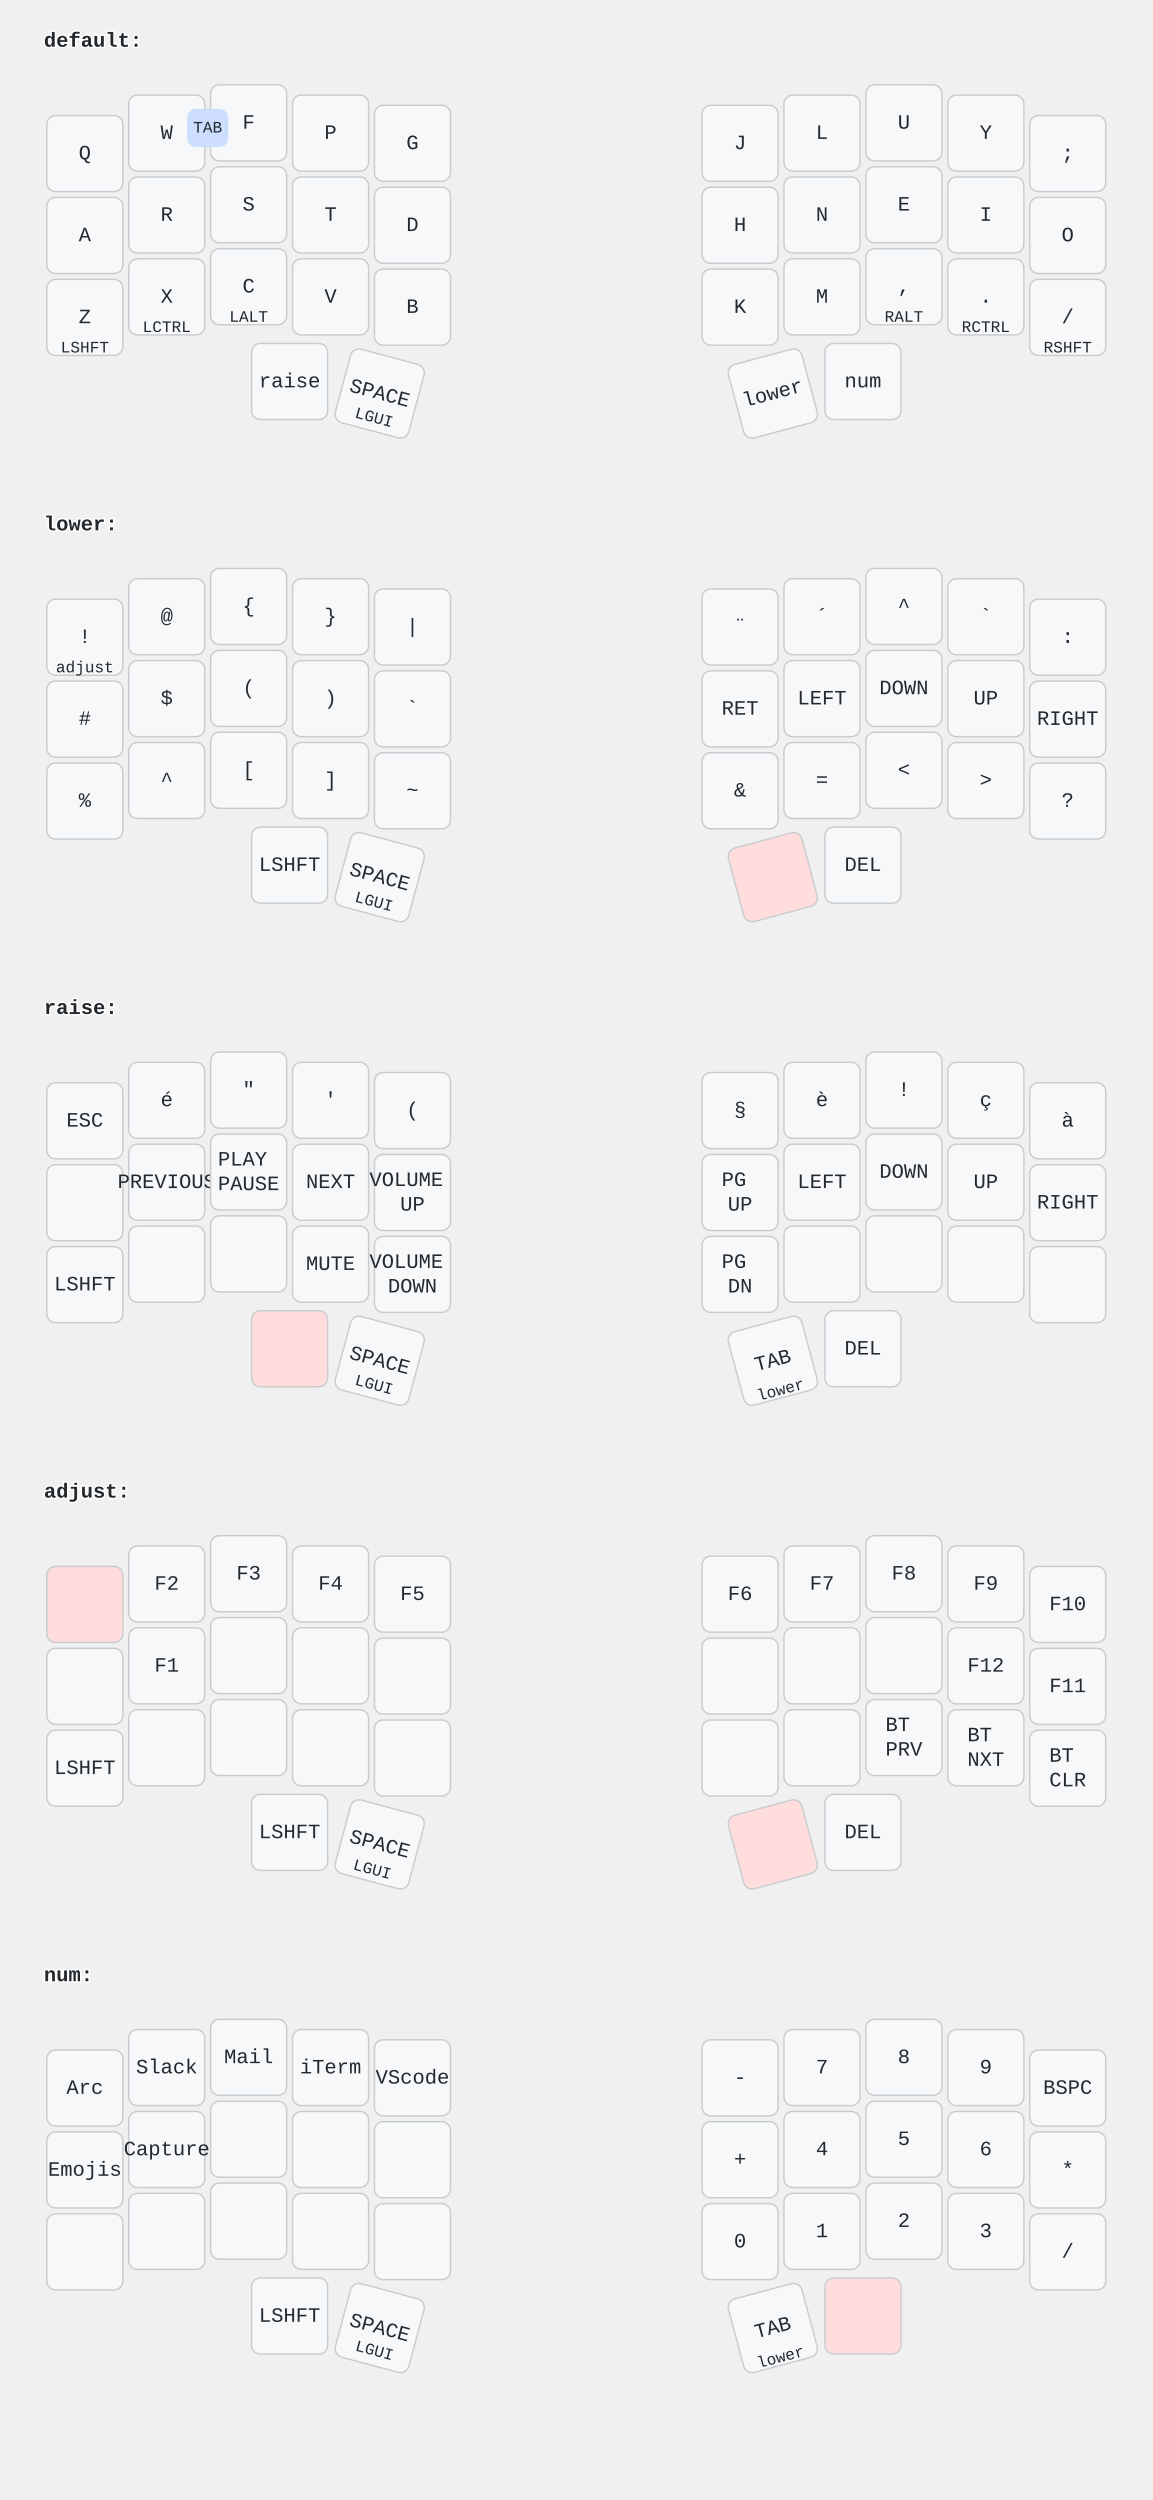
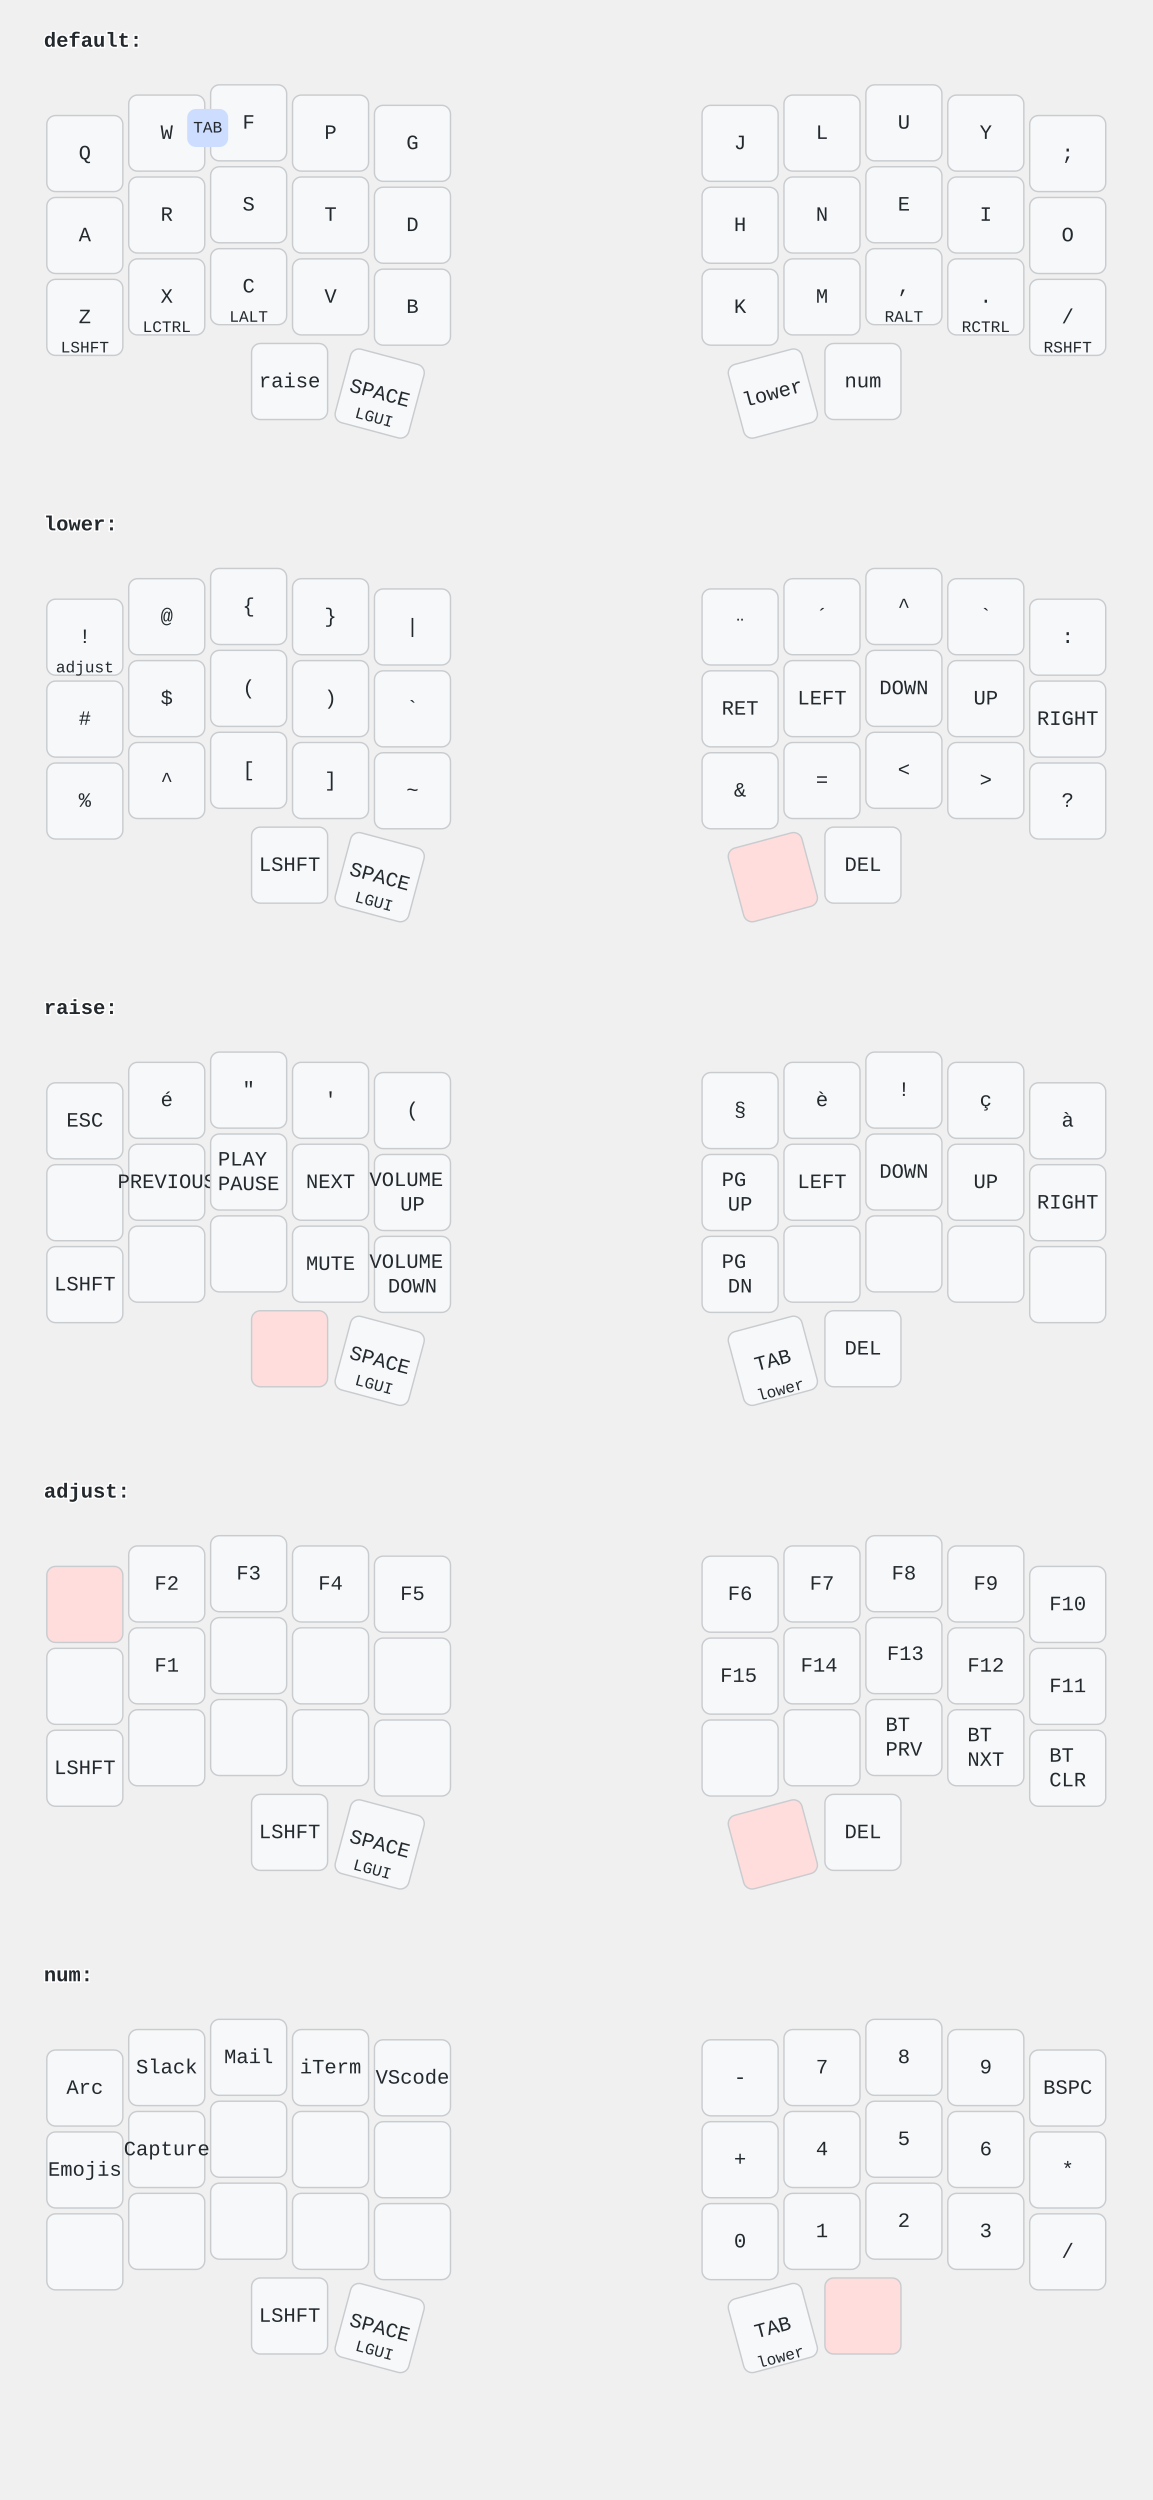
<svg xmlns="http://www.w3.org/2000/svg" width="788.0" height="1709.265" viewBox="0 0 788.0 1709.265" class="keymap">
  <defs>/* start glyphs */
</defs>/* end glyphs */
<style>/* inherit to force styles through use tags*/
svg path {
    fill: inherit;
}
/* font and background color specifications */
svg.keymap {
    font-family: SFMono-Regular,Consolas,Liberation Mono,Menlo,monospace;
    font-size: 14px;
    font-kerning: normal;
    text-rendering: optimizeLegibility;
    fill: #24292e;
}

/* default key styling */
rect.key {
    fill: #f6f8fa;
    stroke: #c9cccf;
    stroke-width: 1;
}

/* color accent for combo boxes */
rect.combo {
    fill: #cdf;
}

/* color accent for held keys */
rect.held, rect.combo.held {
    fill: #fdd;
}

/* color accent for ghost (optional) keys */
rect.ghost, rect.combo.ghost {
    fill: #ddd;
}

text {
    text-anchor: middle;
    dominant-baseline: middle;
}

/* styling for layer labels */
text.label {
    font-weight: bold;
    text-anchor: start;
    stroke: white;
    stroke-width: 2;
    paint-order: stroke;
}

/* styling for combo tap, and key hold/shifted label text */
text.combo, text.hold, text.shifted {
    font-size: 11px;
}

text.hold {
    text-anchor: middle;
    dominant-baseline: auto;
}

text.shifted {
    text-anchor: middle;
    dominant-baseline: hanging;
}

/* styling for hold/shifted label text in combo box */
text.combo.hold, text.combo.shifted {
    font-size: 8px;
}

/* styling for combo dendrons */
path.combo {
    stroke-width: 1;
    stroke: gray;
    fill: none;
}

/* Start Tabler Icons Cleanup */
/* cannot use height/width with glyphs */
.icon-tabler &gt; path {
    fill: inherit;
    stroke: inherit;
}
/* hide tabler's default box */
.icon-tabler &gt; path[stroke="none"][fill="none"] {
    visibility: collapse;
}
/* End Tabler Icons Cleanup */
</style>
  <g class="layer-default">
    <text x="30.0" y="28.0" class="label">default:</text>
    <rect rx="6.0" ry="6.0" x="32.0" y="79.0" width="52.0" height="52.0" class="key" />
    <text x="58.0" y="105.0" class="tap">Q</text>
    <rect rx="6.0" ry="6.0" x="88.0" y="65.0" width="52.0" height="52.0" class="key" />
    <text x="114.0" y="91.0" class="tap">W</text>
    <rect rx="6.0" ry="6.0" x="144.0" y="58.0" width="52.0" height="52.0" class="key" />
    <text x="170.0" y="84.0" class="tap">F</text>
    <rect rx="6.0" ry="6.0" x="200.0" y="65.0" width="52.0" height="52.0" class="key" />
    <text x="226.0" y="91.0" class="tap">P</text>
    <rect rx="6.0" ry="6.0" x="256.0" y="72.0" width="52.0" height="52.0" class="key" />
    <text x="282.0" y="98.0" class="tap">G</text>
    <rect rx="6.0" ry="6.0" x="480.0" y="72.0" width="52.0" height="52.0" class="key" />
    <text x="506.0" y="98.0" class="tap">J</text>
    <rect rx="6.0" ry="6.0" x="536.0" y="65.0" width="52.0" height="52.0" class="key" />
    <text x="562.0" y="91.0" class="tap">L</text>
    <rect rx="6.0" ry="6.0" x="592.0" y="58.0" width="52.0" height="52.0" class="key" />
    <text x="618.0" y="84.0" class="tap">U</text>
    <rect rx="6.0" ry="6.0" x="648.0" y="65.0" width="52.0" height="52.0" class="key" />
    <text x="674.0" y="91.0" class="tap">Y</text>
    <rect rx="6.0" ry="6.0" x="704.0" y="79.0" width="52.0" height="52.0" class="key" />
    <text x="730.0" y="105.0" class="tap">;</text>
    <rect rx="6.0" ry="6.0" x="32.0" y="135.0" width="52.0" height="52.0" class="key" />
    <text x="58.0" y="161.0" class="tap">A</text>
    <rect rx="6.0" ry="6.0" x="88.0" y="121.0" width="52.0" height="52.0" class="key" />
    <text x="114.0" y="147.0" class="tap">R</text>
    <rect rx="6.0" ry="6.0" x="144.0" y="114.0" width="52.0" height="52.0" class="key" />
    <text x="170.0" y="140.0" class="tap">S</text>
    <rect rx="6.0" ry="6.0" x="200.0" y="121.0" width="52.0" height="52.0" class="key" />
    <text x="226.0" y="147.0" class="tap">T</text>
    <rect rx="6.0" ry="6.0" x="256.0" y="128.0" width="52.0" height="52.0" class="key" />
    <text x="282.0" y="154.0" class="tap">D</text>
    <rect rx="6.0" ry="6.0" x="480.0" y="128.0" width="52.0" height="52.0" class="key" />
    <text x="506.0" y="154.0" class="tap">H</text>
    <rect rx="6.0" ry="6.0" x="536.0" y="121.0" width="52.0" height="52.0" class="key" />
    <text x="562.0" y="147.0" class="tap">N</text>
    <rect rx="6.0" ry="6.0" x="592.0" y="114.0" width="52.0" height="52.0" class="key" />
    <text x="618.0" y="140.0" class="tap">E</text>
    <rect rx="6.0" ry="6.0" x="648.0" y="121.0" width="52.0" height="52.0" class="key" />
    <text x="674.0" y="147.0" class="tap">I</text>
    <rect rx="6.0" ry="6.0" x="704.0" y="135.0" width="52.0" height="52.0" class="key" />
    <text x="730.0" y="161.0" class="tap">O</text>
    <rect rx="6.0" ry="6.0" x="32.0" y="191.0" width="52.0" height="52.0" class="key" />
    <text x="58.0" y="217.0" class="tap">Z</text>
    <text x="58.0" y="241.0" class="hold">LSHFT</text>
    <rect rx="6.0" ry="6.0" x="88.0" y="177.0" width="52.0" height="52.0" class="key" />
    <text x="114.0" y="203.0" class="tap">X</text>
    <text x="114.0" y="227.0" class="hold">LCTRL</text>
    <rect rx="6.0" ry="6.0" x="144.0" y="170.0" width="52.0" height="52.0" class="key" />
    <text x="170.0" y="196.0" class="tap">C</text>
    <text x="170.0" y="220.0" class="hold">LALT</text>
    <rect rx="6.0" ry="6.0" x="200.0" y="177.0" width="52.0" height="52.0" class="key" />
    <text x="226.0" y="203.0" class="tap">V</text>
    <rect rx="6.0" ry="6.0" x="256.0" y="184.0" width="52.0" height="52.0" class="key" />
    <text x="282.0" y="210.0" class="tap">B</text>
    <rect rx="6.0" ry="6.0" x="480.0" y="184.0" width="52.0" height="52.0" class="key" />
    <text x="506.0" y="210.0" class="tap">K</text>
    <rect rx="6.0" ry="6.0" x="536.0" y="177.0" width="52.0" height="52.0" class="key" />
    <text x="562.0" y="203.0" class="tap">M</text>
    <rect rx="6.0" ry="6.0" x="592.0" y="170.0" width="52.0" height="52.0" class="key" />
    <text x="618.0" y="196.0" class="tap">,</text>
    <text x="618.0" y="220.0" class="hold">RALT</text>
    <rect rx="6.0" ry="6.0" x="648.0" y="177.0" width="52.0" height="52.0" class="key" />
    <text x="674.0" y="203.0" class="tap">.</text>
    <text x="674.0" y="227.0" class="hold">RCTRL</text>
    <rect rx="6.0" ry="6.0" x="704.0" y="191.0" width="52.0" height="52.0" class="key" />
    <text x="730.0" y="217.0" class="tap">/</text>
    <text x="730.0" y="241.0" class="hold">RSHFT</text>
    <rect rx="6.0" ry="6.0" x="172.0" y="234.848" width="52.0" height="52.0" class="key" />
    <text x="198.0" y="260.848" class="tap">raise</text>
    <g transform="rotate(15.0, 259.6, 269.08)">
      <rect rx="6.0" ry="6.0" x="233.6" y="243.08" width="52.0" height="52.0" class="key" />
      <text x="260.12" y="289.28" class="hold">LGUI</text>
      <text x="259.6" y="269.08" class="tap">SPACE</text>
    </g>
    <g transform="rotate(-15.0, 528.4, 269.08)">
      <rect rx="6.0" ry="6.0" x="502.4" y="243.08" width="52.0" height="52.0" class="key" />
      <text x="528.4" y="269.08" class="tap">lower</text>
    </g>
    <rect rx="6.0" ry="6.0" x="564.0" y="234.848" width="52.0" height="52.0" class="key" />
    <text x="590.0" y="260.848" class="tap">num</text>
    <rect rx="6.0" ry="6.0" x="128.0" y="74.5" width="28.0" height="26.0" class="combo" />
    <text x="142.0" y="87.5" class="combo tap">TAB</text>
  </g>
  <g class="layer-lower">
    <text x="30.0" y="358.653" class="label">lower:</text>
    <rect rx="6.0" ry="6.0" x="32.0" y="409.653" width="52.0" height="52.0" class="key" />
    <text x="58.0" y="435.653" class="tap">!</text>
    <text x="58.0" y="459.653" class="hold">adjust</text>
    <rect rx="6.0" ry="6.0" x="88.0" y="395.653" width="52.0" height="52.0" class="key" />
    <text x="114.0" y="421.653" class="tap">@</text>
    <rect rx="6.0" ry="6.0" x="144.0" y="388.653" width="52.0" height="52.0" class="key" />
    <text x="170.0" y="414.653" class="tap">{</text>
    <rect rx="6.0" ry="6.0" x="200.0" y="395.653" width="52.0" height="52.0" class="key" />
    <text x="226.0" y="421.653" class="tap">}</text>
    <rect rx="6.0" ry="6.0" x="256.0" y="402.653" width="52.0" height="52.0" class="key" />
    <text x="282.0" y="428.653" class="tap">|</text>
    <rect rx="6.0" ry="6.0" x="480.0" y="402.653" width="52.0" height="52.0" class="key" />
    <text x="506.0" y="428.653" class="tap">¨</text>
    <rect rx="6.0" ry="6.0" x="536.0" y="395.653" width="52.0" height="52.0" class="key" />
    <text x="562.0" y="421.653" class="tap">´</text>
    <rect rx="6.0" ry="6.0" x="592.0" y="388.653" width="52.0" height="52.0" class="key" />
    <text x="618.0" y="414.653" class="tap">^</text>
    <rect rx="6.0" ry="6.0" x="648.0" y="395.653" width="52.0" height="52.0" class="key" />
    <text x="674.0" y="421.653" class="tap">`</text>
    <rect rx="6.0" ry="6.0" x="704.0" y="409.653" width="52.0" height="52.0" class="key" />
    <text x="730.0" y="435.653" class="tap">:</text>
    <rect rx="6.0" ry="6.0" x="32.0" y="465.653" width="52.0" height="52.0" class="key" />
    <text x="58.0" y="491.653" class="tap">#</text>
    <rect rx="6.0" ry="6.0" x="88.0" y="451.653" width="52.0" height="52.0" class="key" />
    <text x="114.0" y="477.653" class="tap">$</text>
    <rect rx="6.0" ry="6.0" x="144.0" y="444.653" width="52.0" height="52.0" class="key" />
    <text x="170.0" y="470.653" class="tap">(</text>
    <rect rx="6.0" ry="6.0" x="200.0" y="451.653" width="52.0" height="52.0" class="key" />
    <text x="226.0" y="477.653" class="tap">)</text>
    <rect rx="6.0" ry="6.0" x="256.0" y="458.653" width="52.0" height="52.0" class="key" />
    <text x="282.0" y="484.653" class="tap">`</text>
    <rect rx="6.0" ry="6.0" x="480.0" y="458.653" width="52.0" height="52.0" class="key" />
    <text x="506.0" y="484.653" class="tap">RET</text>
    <rect rx="6.0" ry="6.0" x="536.0" y="451.653" width="52.0" height="52.0" class="key" />
    <text x="562.0" y="477.653" class="tap">LEFT</text>
    <rect rx="6.0" ry="6.0" x="592.0" y="444.653" width="52.0" height="52.0" class="key" />
    <text x="618.0" y="470.653" class="tap">DOWN</text>
    <rect rx="6.0" ry="6.0" x="648.0" y="451.653" width="52.0" height="52.0" class="key" />
    <text x="674.0" y="477.653" class="tap">UP</text>
    <rect rx="6.0" ry="6.0" x="704.0" y="465.653" width="52.0" height="52.0" class="key" />
    <text x="730.0" y="491.653" class="tap">RIGHT</text>
    <rect rx="6.0" ry="6.0" x="32.0" y="521.653" width="52.0" height="52.0" class="key" />
    <text x="58.0" y="547.653" class="tap">%</text>
    <rect rx="6.0" ry="6.0" x="88.0" y="507.653" width="52.0" height="52.0" class="key" />
    <text x="114.0" y="533.653" class="tap">^</text>
    <rect rx="6.0" ry="6.0" x="144.0" y="500.653" width="52.0" height="52.0" class="key" />
    <text x="170.0" y="526.653" class="tap">[</text>
    <rect rx="6.0" ry="6.0" x="200.0" y="507.653" width="52.0" height="52.0" class="key" />
    <text x="226.0" y="533.653" class="tap">]</text>
    <rect rx="6.0" ry="6.0" x="256.0" y="514.653" width="52.0" height="52.0" class="key" />
    <text x="282.0" y="540.653" class="tap">~</text>
    <rect rx="6.0" ry="6.0" x="480.0" y="514.653" width="52.0" height="52.0" class="key" />
    <text x="506.0" y="540.653" class="tap">&amp;</text>
    <rect rx="6.0" ry="6.0" x="536.0" y="507.653" width="52.0" height="52.0" class="key" />
    <text x="562.0" y="533.653" class="tap">=</text>
    <rect rx="6.0" ry="6.0" x="592.0" y="500.653" width="52.0" height="52.0" class="key" />
    <text x="618.0" y="526.653" class="tap">&lt;</text>
    <rect rx="6.0" ry="6.0" x="648.0" y="507.653" width="52.0" height="52.0" class="key" />
    <text x="674.0" y="533.653" class="tap">&gt;</text>
    <rect rx="6.0" ry="6.0" x="704.0" y="521.653" width="52.0" height="52.0" class="key" />
    <text x="730.0" y="547.653" class="tap">?</text>
    <rect rx="6.0" ry="6.0" x="172.0" y="565.501" width="52.0" height="52.0" class="key" />
    <text x="198.0" y="591.501" class="tap">LSHFT</text>
    <g transform="rotate(15.0, 259.6, 599.7331)">
      <rect rx="6.0" ry="6.0" x="233.6" y="573.733" width="52.0" height="52.0" class="key" />
      <text x="259.6" y="599.733" class="tap">SPACE</text>
      <text x="260.12" y="620.28" class="hold">LGUI</text>
    </g>
    <g transform="rotate(-15.0, 528.4, 599.7331)">
      <rect rx="6.0" ry="6.0" x="502.4" y="573.733" width="52.0" height="52.0" class="held key" />
    </g>
    <rect rx="6.0" ry="6.0" x="564.0" y="565.501" width="52.0" height="52.0" class="key" />
    <text x="590.0" y="591.501" class="tap">DEL</text>
  </g>
  <g class="layer-raise">
    <text x="30.0" y="689.306" class="label">raise:</text>
    <rect rx="6.0" ry="6.0" x="32.0" y="740.306" width="52.0" height="52.0" class="key" />
    <text x="58.0" y="766.306" class="tap">ESC</text>
    <rect rx="6.0" ry="6.0" x="88.0" y="726.306" width="52.0" height="52.0" class="key" />
    <text x="114.0" y="752.306" class="tap">é</text>
    <rect rx="6.0" ry="6.0" x="144.0" y="719.306" width="52.0" height="52.0" class="key" />
    <text x="170.0" y="745.306" class="tap">"</text>
    <rect rx="6.0" ry="6.0" x="200.0" y="726.306" width="52.0" height="52.0" class="key" />
    <text x="226.0" y="752.306" class="tap">'</text>
    <rect rx="6.0" ry="6.0" x="256.0" y="733.306" width="52.0" height="52.0" class="key" />
    <text x="282.0" y="759.306" class="tap">(</text>
    <rect rx="6.0" ry="6.0" x="480.0" y="733.306" width="52.0" height="52.0" class="key" />
    <text x="506.0" y="759.306" class="tap">§</text>
    <rect rx="6.0" ry="6.0" x="536.0" y="726.306" width="52.0" height="52.0" class="key" />
    <text x="562.0" y="752.306" class="tap">è</text>
    <rect rx="6.0" ry="6.0" x="592.0" y="719.306" width="52.0" height="52.0" class="key" />
    <text x="618.0" y="745.306" class="tap">!</text>
    <rect rx="6.0" ry="6.0" x="648.0" y="726.306" width="52.0" height="52.0" class="key" />
    <text x="674.0" y="752.306" class="tap">ç</text>
    <rect rx="6.0" ry="6.0" x="704.0" y="740.306" width="52.0" height="52.0" class="key" />
    <text x="730.0" y="766.306" class="tap">à</text>
    <rect rx="6.0" ry="6.0" x="32.0" y="796.306" width="52.0" height="52.0" class="key" />
    <rect rx="6.0" ry="6.0" x="88.0" y="782.306" width="52.0" height="52.0" class="key" />
    <text x="114.0" y="808.306" class="tap">PREVIOUS</text>
    <rect rx="6.0" ry="6.0" x="144.0" y="775.306" width="52.0" height="52.0" class="key" />
    <text x="170.0" y="801.306" class="tap">
      <tspan x="170.0" dy="-0.6em">PLAY</tspan>
      <tspan x="170.0" dy="1.2em">PAUSE</tspan>
    </text>
    <rect rx="6.0" ry="6.0" x="200.0" y="782.306" width="52.0" height="52.0" class="key" />
    <text x="226.0" y="808.306" class="tap">NEXT</text>
    <rect rx="6.0" ry="6.0" x="256.0" y="789.306" width="52.0" height="52.0" class="key" />
    <text x="282.0" y="815.306" class="tap">
      <tspan x="282.0" dy="-0.6em">VOLUME</tspan>
      <tspan x="282.0" dy="1.2em">UP</tspan>
    </text>
    <rect rx="6.0" ry="6.0" x="480.0" y="789.306" width="52.0" height="52.0" class="key" />
    <text x="506.0" y="815.306" class="tap">
      <tspan x="506.0" dy="-0.6em">PG</tspan>
      <tspan x="506.0" dy="1.2em">UP</tspan>
    </text>
    <rect rx="6.0" ry="6.0" x="536.0" y="782.306" width="52.0" height="52.0" class="key" />
    <text x="562.0" y="808.306" class="tap">LEFT</text>
    <rect rx="6.0" ry="6.0" x="592.0" y="775.306" width="52.0" height="52.0" class="key" />
    <text x="618.0" y="801.306" class="tap">DOWN</text>
    <rect rx="6.0" ry="6.0" x="648.0" y="782.306" width="52.0" height="52.0" class="key" />
    <text x="674.0" y="808.306" class="tap">UP</text>
    <rect rx="6.0" ry="6.0" x="704.0" y="796.306" width="52.0" height="52.0" class="key" />
    <text x="730.0" y="822.306" class="tap">RIGHT</text>
    <rect rx="6.0" ry="6.0" x="32.0" y="852.306" width="52.0" height="52.0" class="key" />
    <text x="58.0" y="878.306" class="tap">LSHFT</text>
    <rect rx="6.0" ry="6.0" x="88.0" y="838.306" width="52.0" height="52.0" class="key" />
    <rect rx="6.0" ry="6.0" x="144.0" y="831.306" width="52.0" height="52.0" class="key" />
    <rect rx="6.0" ry="6.0" x="200.0" y="838.306" width="52.0" height="52.0" class="key" />
    <text x="226.0" y="864.306" class="tap">MUTE</text>
    <rect rx="6.0" ry="6.0" x="256.0" y="845.306" width="52.0" height="52.0" class="key" />
    <text x="282.0" y="871.306" class="tap">
      <tspan x="282.0" dy="-0.6em">VOLUME</tspan>
      <tspan x="282.0" dy="1.2em">DOWN</tspan>
    </text>
    <rect rx="6.0" ry="6.0" x="480.0" y="845.306" width="52.0" height="52.0" class="key" />
    <text x="506.0" y="871.306" class="tap">
      <tspan x="506.0" dy="-0.6em">PG</tspan>
      <tspan x="506.0" dy="1.2em">DN</tspan>
    </text>
    <rect rx="6.0" ry="6.0" x="536.0" y="838.306" width="52.0" height="52.0" class="key" />
    <rect rx="6.0" ry="6.0" x="592.0" y="831.306" width="52.0" height="52.0" class="key" />
    <rect rx="6.0" ry="6.0" x="648.0" y="838.306" width="52.0" height="52.0" class="key" />
    <rect rx="6.0" ry="6.0" x="704.0" y="852.306" width="52.0" height="52.0" class="key" />
    <rect rx="6.0" ry="6.0" x="172.0" y="896.154" width="52.0" height="52.0" class="held key" />
    <g transform="rotate(15.0, 259.6, 930.3861)">
      <rect rx="6.0" ry="6.0" x="233.6" y="904.386" width="52.0" height="52.0" class="key" />
      <text x="260.12" y="950.586" class="hold">LGUI</text>
      <text x="259.6" y="930.386" class="tap">SPACE</text>
    </g>
    <g transform="rotate(-15.0, 528.4, 930.3861)">
      <rect rx="6.0" ry="6.0" x="502.4" y="904.386" width="52.0" height="52.0" class="key" />
      <text x="528.4" y="930.386" class="tap">TAB</text>
      <text x="528.4" y="954.386" class="hold">lower</text>
    </g>
    <rect rx="6.0" ry="6.0" x="564.0" y="896.154" width="52.0" height="52.0" class="key" />
    <text x="590.0" y="922.154" class="tap">DEL</text>
  </g>
  <g class="layer-adjust">
    <text x="30.0" y="1019.959" class="label">adjust:</text>
    <rect rx="6.0" ry="6.0" x="32.0" y="1070.959" width="52.0" height="52.0" class="held key" />
    <rect rx="6.0" ry="6.0" x="88.0" y="1056.959" width="52.0" height="52.0" class="key" />
    <text x="114.0" y="1082.959" class="tap">F2</text>
    <rect rx="6.0" ry="6.0" x="144.0" y="1049.959" width="52.0" height="52.0" class="key" />
    <text x="170.0" y="1075.959" class="tap">F3</text>
    <rect rx="6.0" ry="6.0" x="200.0" y="1056.959" width="52.0" height="52.0" class="key" />
    <text x="226.0" y="1082.959" class="tap">F4</text>
    <rect rx="6.0" ry="6.0" x="256.0" y="1063.959" width="52.0" height="52.0" class="key" />
    <text x="282.0" y="1089.959" class="tap">F5</text>
    <rect rx="6.0" ry="6.0" x="480.0" y="1063.959" width="52.0" height="52.0" class="key" />
    <text x="506.0" y="1089.959" class="tap">F6</text>
    <rect rx="6.0" ry="6.0" x="536.0" y="1056.959" width="52.0" height="52.0" class="key" />
    <text x="562.0" y="1082.959" class="tap">F7</text>
    <rect rx="6.0" ry="6.0" x="592.0" y="1049.959" width="52.0" height="52.0" class="key" />
    <text x="618.0" y="1075.959" class="tap">F8</text>
    <rect rx="6.0" ry="6.0" x="648.0" y="1056.959" width="52.0" height="52.0" class="key" />
    <text x="674.0" y="1082.959" class="tap">F9</text>
    <rect rx="6.0" ry="6.0" x="704.0" y="1070.959" width="52.0" height="52.0" class="key" />
    <text x="730.0" y="1096.959" class="tap">F10</text>
    <rect rx="6.0" ry="6.0" x="32.0" y="1126.959" width="52.0" height="52.0" class="key" />
    <rect rx="6.0" ry="6.0" x="88.0" y="1112.959" width="52.0" height="52.0" class="key" />
    <text x="114.0" y="1138.959" class="tap">F1</text>
    <rect rx="6.0" ry="6.0" x="144.0" y="1105.959" width="52.0" height="52.0" class="key" />
    <rect rx="6.0" ry="6.0" x="200.0" y="1112.959" width="52.0" height="52.0" class="key" />
    <rect rx="6.0" ry="6.0" x="256.0" y="1119.959" width="52.0" height="52.0" class="key" />
    <rect rx="6.0" ry="6.0" x="480.0" y="1119.959" width="52.0" height="52.0" class="key" />
+     <text x="505.0" y="1145.959" class="tap">F15</text>
    <rect rx="6.0" ry="6.0" x="536.0" y="1112.959" width="52.0" height="52.0" class="key" />
+     <text x="560.0" y="1138.959" class="tap">F14</text>
    <rect rx="6.0" ry="6.0" x="592.0" y="1105.959" width="52.0" height="52.0" class="key" />
+     <text x="619.0" y="1130.959" class="tap">F13</text>
    <rect rx="6.0" ry="6.0" x="648.0" y="1112.959" width="52.0" height="52.0" class="key" />
    <text x="674.0" y="1138.959" class="tap">F12</text>
    <rect rx="6.0" ry="6.0" x="704.0" y="1126.959" width="52.0" height="52.0" class="key" />
    <text x="730.0" y="1152.959" class="tap">F11</text>
    <rect rx="6.0" ry="6.0" x="32.0" y="1182.959" width="52.0" height="52.0" class="key" />
    <text x="58.0" y="1208.959" class="tap">LSHFT</text>
    <rect rx="6.0" ry="6.0" x="88.0" y="1168.959" width="52.0" height="52.0" class="key" />
    <rect rx="6.0" ry="6.0" x="144.0" y="1161.959" width="52.0" height="52.0" class="key" />
    <rect rx="6.0" ry="6.0" x="200.0" y="1168.959" width="52.0" height="52.0" class="key" />
    <rect rx="6.0" ry="6.0" x="256.0" y="1175.959" width="52.0" height="52.0" class="key" />
    <rect rx="6.0" ry="6.0" x="480.0" y="1175.959" width="52.0" height="52.0" class="key" />
    <rect rx="6.0" ry="6.0" x="536.0" y="1168.959" width="52.0" height="52.0" class="key" />
    <rect rx="6.0" ry="6.0" x="592.0" y="1161.959" width="52.0" height="52.0" class="key" />
    <text x="618.0" y="1187.959" class="tap">
      <tspan x="618.0" dy="-0.6em">BT</tspan>
      <tspan x="618.0" dy="1.2em">PRV</tspan>
    </text>
    <rect rx="6.0" ry="6.0" x="648.0" y="1168.959" width="52.0" height="52.0" class="key" />
    <text x="674.0" y="1194.959" class="tap">
      <tspan x="674.0" dy="-0.6em">BT</tspan>
      <tspan x="674.0" dy="1.2em">NXT</tspan>
    </text>
    <rect rx="6.0" ry="6.0" x="704.0" y="1182.959" width="52.0" height="52.0" class="key" />
    <text x="730.0" y="1208.959" class="tap">
      <tspan x="730.0" dy="-0.6em">BT</tspan>
      <tspan x="730.0" dy="1.2em">CLR</tspan>
    </text>
    <rect rx="6.0" ry="6.0" x="172.0" y="1226.807" width="52.0" height="52.0" class="key" />
    <text x="198.0" y="1252.807" class="tap">LSHFT</text>
    <g transform="rotate(15.0, 259.6, 1261.039)">
      <rect rx="6.0" ry="6.0" x="233.6" y="1235.039" width="52.0" height="52.0" class="key" />
      <text x="259.12" y="1282.239" class="hold">LGUI</text>
      <text x="259.6" y="1261.039" class="tap">SPACE</text>
    </g>
    <g transform="rotate(-15.0, 528.4, 1261.039)">
      <rect rx="6.0" ry="6.0" x="502.4" y="1235.039" width="52.0" height="52.0" class="held key" />
    </g>
    <rect rx="6.0" ry="6.0" x="564.0" y="1226.807" width="52.0" height="52.0" class="key" />
    <text x="590.0" y="1252.807" class="tap">DEL</text>
  </g>
  <g class="layer-num">
    <text x="30.0" y="1350.612" class="label">num:</text>
    <rect rx="6.0" ry="6.0" x="32.0" y="1401.612" width="52.0" height="52.0" class="key" />
    <text x="58.0" y="1427.612" class="tap">Arc</text>
    <rect rx="6.0" ry="6.0" x="88.0" y="1387.612" width="52.0" height="52.0" class="key" />
    <text x="114.0" y="1413.612" class="tap">Slack</text>
    <rect rx="6.0" ry="6.0" x="144.0" y="1380.612" width="52.0" height="52.0" class="key" />
    <text x="170.0" y="1406.612" class="tap">Mail</text>
    <rect rx="6.0" ry="6.0" x="200.0" y="1387.612" width="52.0" height="52.0" class="key" />
    <text x="226.0" y="1413.612" class="tap">iTerm</text>
    <rect rx="6.0" ry="6.0" x="256.0" y="1394.612" width="52.0" height="52.0" class="key" />
    <text x="282.0" y="1420.612" class="tap">VScode</text>
    <rect rx="6.0" ry="6.0" x="480.0" y="1394.612" width="52.0" height="52.0" class="key" />
    <text x="506.0" y="1420.612" class="tap">-</text>
    <rect rx="6.0" ry="6.0" x="536.0" y="1387.612" width="52.0" height="52.0" class="key" />
    <text x="562.0" y="1413.612" class="tap">7</text>
    <rect rx="6.0" ry="6.0" x="592.0" y="1380.612" width="52.0" height="52.0" class="key" />
    <text x="618.0" y="1406.612" class="tap">8</text>
    <rect rx="6.0" ry="6.0" x="648.0" y="1387.612" width="52.0" height="52.0" class="key" />
    <text x="674.0" y="1413.612" class="tap">9</text>
    <rect rx="6.0" ry="6.0" x="704.0" y="1401.612" width="52.0" height="52.0" class="key" />
    <text x="730.0" y="1427.612" class="tap">BSPC</text>
    <rect rx="6.0" ry="6.0" x="32.0" y="1457.612" width="52.0" height="52.0" class="key" />
    <text x="58.0" y="1483.612" class="tap">Emojis</text>
    <rect rx="6.0" ry="6.0" x="88.0" y="1443.612" width="52.0" height="52.0" class="key" />
    <text x="114.0" y="1469.612" class="tap">Capture</text>
    <rect rx="6.0" ry="6.0" x="144.0" y="1436.612" width="52.0" height="52.0" class="key" />
    <rect rx="6.0" ry="6.0" x="200.0" y="1443.612" width="52.0" height="52.0" class="key" />
    <rect rx="6.0" ry="6.0" x="256.0" y="1450.612" width="52.0" height="52.0" class="key" />
    <rect rx="6.0" ry="6.0" x="480.0" y="1450.612" width="52.0" height="52.0" class="key" />
    <text x="506.0" y="1476.612" class="tap">+</text>
    <rect rx="6.0" ry="6.0" x="536.0" y="1443.612" width="52.0" height="52.0" class="key" />
    <text x="562.0" y="1469.612" class="tap">4</text>
    <rect rx="6.0" ry="6.0" x="592.0" y="1436.612" width="52.0" height="52.0" class="key" />
    <text x="618.0" y="1462.612" class="tap">5</text>
    <rect rx="6.0" ry="6.0" x="648.0" y="1443.612" width="52.0" height="52.0" class="key" />
    <text x="674.0" y="1469.612" class="tap">6</text>
    <rect rx="6.0" ry="6.0" x="704.0" y="1457.612" width="52.0" height="52.0" class="key" />
    <text x="730.0" y="1483.612" class="tap">*</text>
    <rect rx="6.0" ry="6.0" x="32.0" y="1513.612" width="52.0" height="52.0" class="key" />
    <rect rx="6.0" ry="6.0" x="88.0" y="1499.612" width="52.0" height="52.0" class="key" />
    <rect rx="6.0" ry="6.0" x="144.0" y="1492.612" width="52.0" height="52.0" class="key" />
    <rect rx="6.0" ry="6.0" x="200.0" y="1499.612" width="52.0" height="52.0" class="key" />
    <rect rx="6.0" ry="6.0" x="256.0" y="1506.612" width="52.0" height="52.0" class="key" />
    <rect rx="6.0" ry="6.0" x="480.0" y="1506.612" width="52.0" height="52.0" class="key" />
    <text x="506.0" y="1532.612" class="tap">0</text>
    <rect rx="6.0" ry="6.0" x="536.0" y="1499.612" width="52.0" height="52.0" class="key" />
    <text x="562.0" y="1525.612" class="tap">1</text>
    <rect rx="6.0" ry="6.0" x="592.0" y="1492.612" width="52.0" height="52.0" class="key" />
    <text x="618.0" y="1518.612" class="tap">2</text>
    <rect rx="6.0" ry="6.0" x="648.0" y="1499.612" width="52.0" height="52.0" class="key" />
    <text x="674.0" y="1525.612" class="tap">3</text>
    <rect rx="6.0" ry="6.0" x="704.0" y="1513.612" width="52.0" height="52.0" class="key" />
    <text x="730.0" y="1539.612" class="tap">/</text>
    <rect rx="6.0" ry="6.0" x="172.0" y="1557.46" width="52.0" height="52.0" class="key" />
    <text x="198.0" y="1583.46" class="tap">LSHFT</text>
    <g transform="rotate(15.0, 259.6, 1591.692)">
      <rect rx="6.0" ry="6.0" x="233.6" y="1565.692" width="52.0" height="52.0" class="key" />
      <text x="260.12" y="1610.892" class="hold">LGUI</text>
      <text x="259.6" y="1591.692" class="tap">SPACE</text>
    </g>
    <g transform="rotate(-15.0, 528.4, 1591.692)">
      <rect rx="6.0" ry="6.0" x="502.4" y="1565.692" width="52.0" height="52.0" class="key" />
      <text x="528.4" y="1591.692" class="tap">TAB</text>
      <text x="528.4" y="1615.692" class="hold">lower</text>
    </g>
    <rect rx="6.0" ry="6.0" x="564.0" y="1557.46" width="52.0" height="52.0" class="held key" />
  </g>
</svg>
